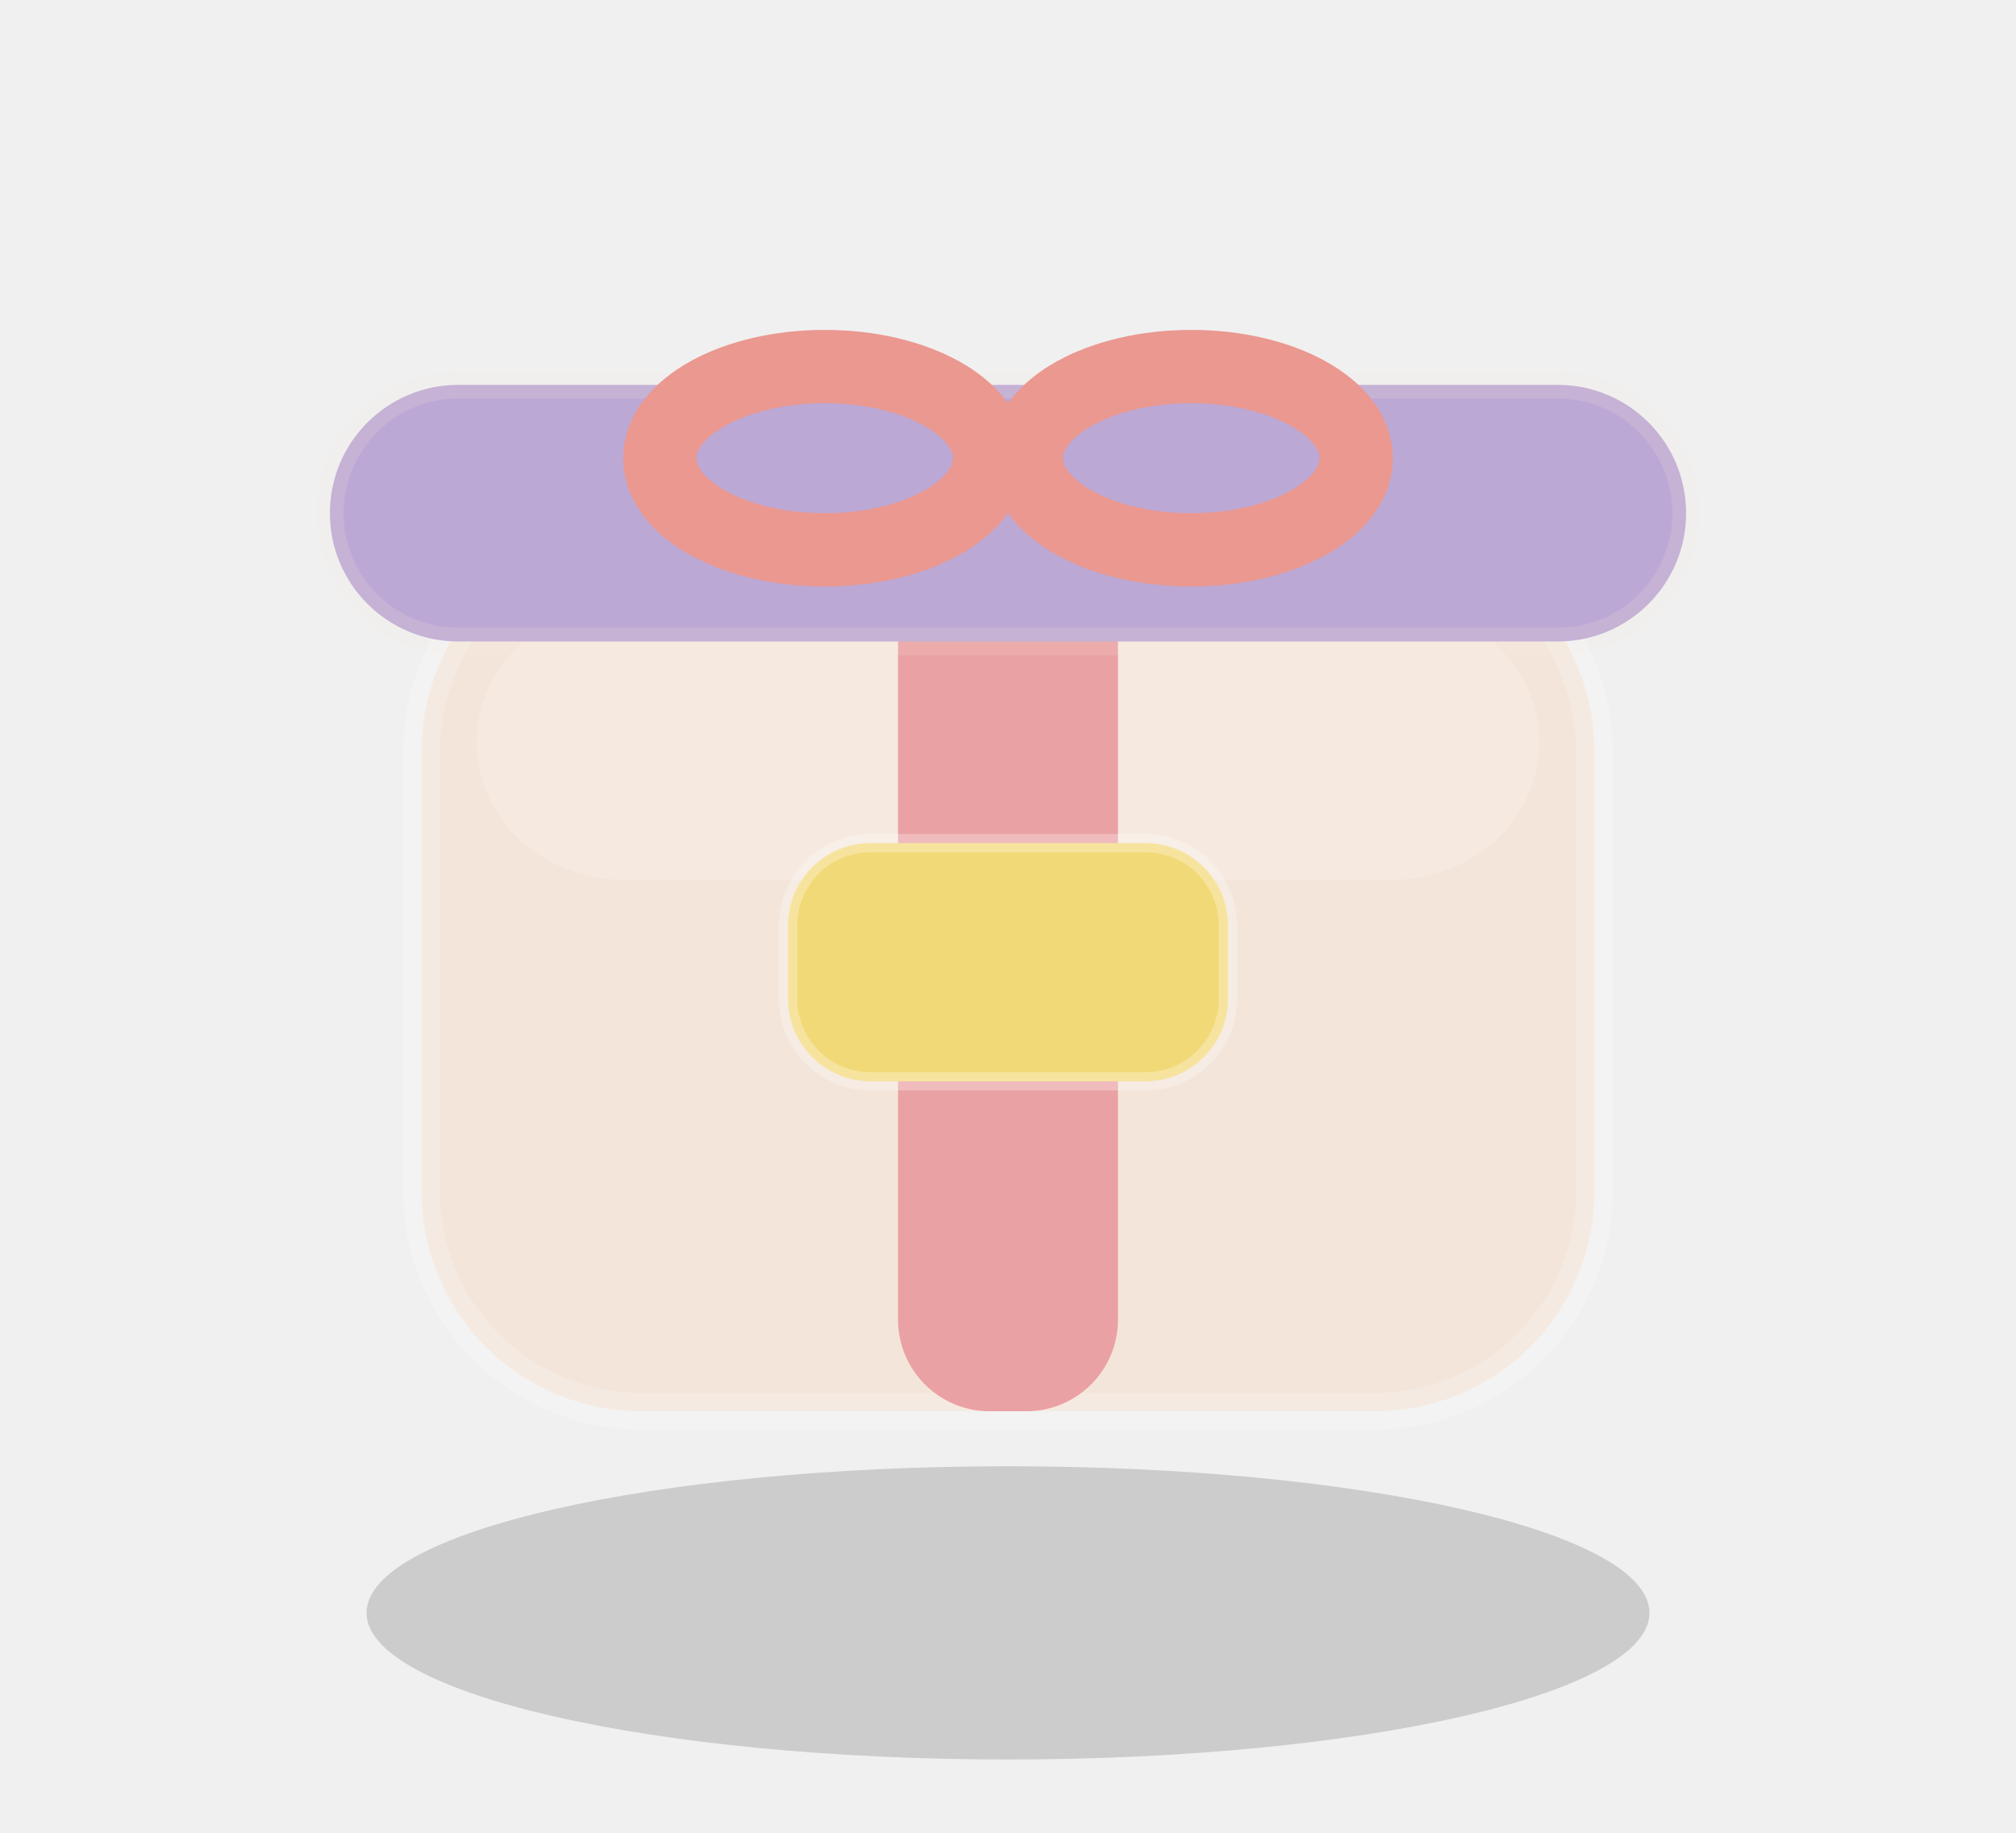
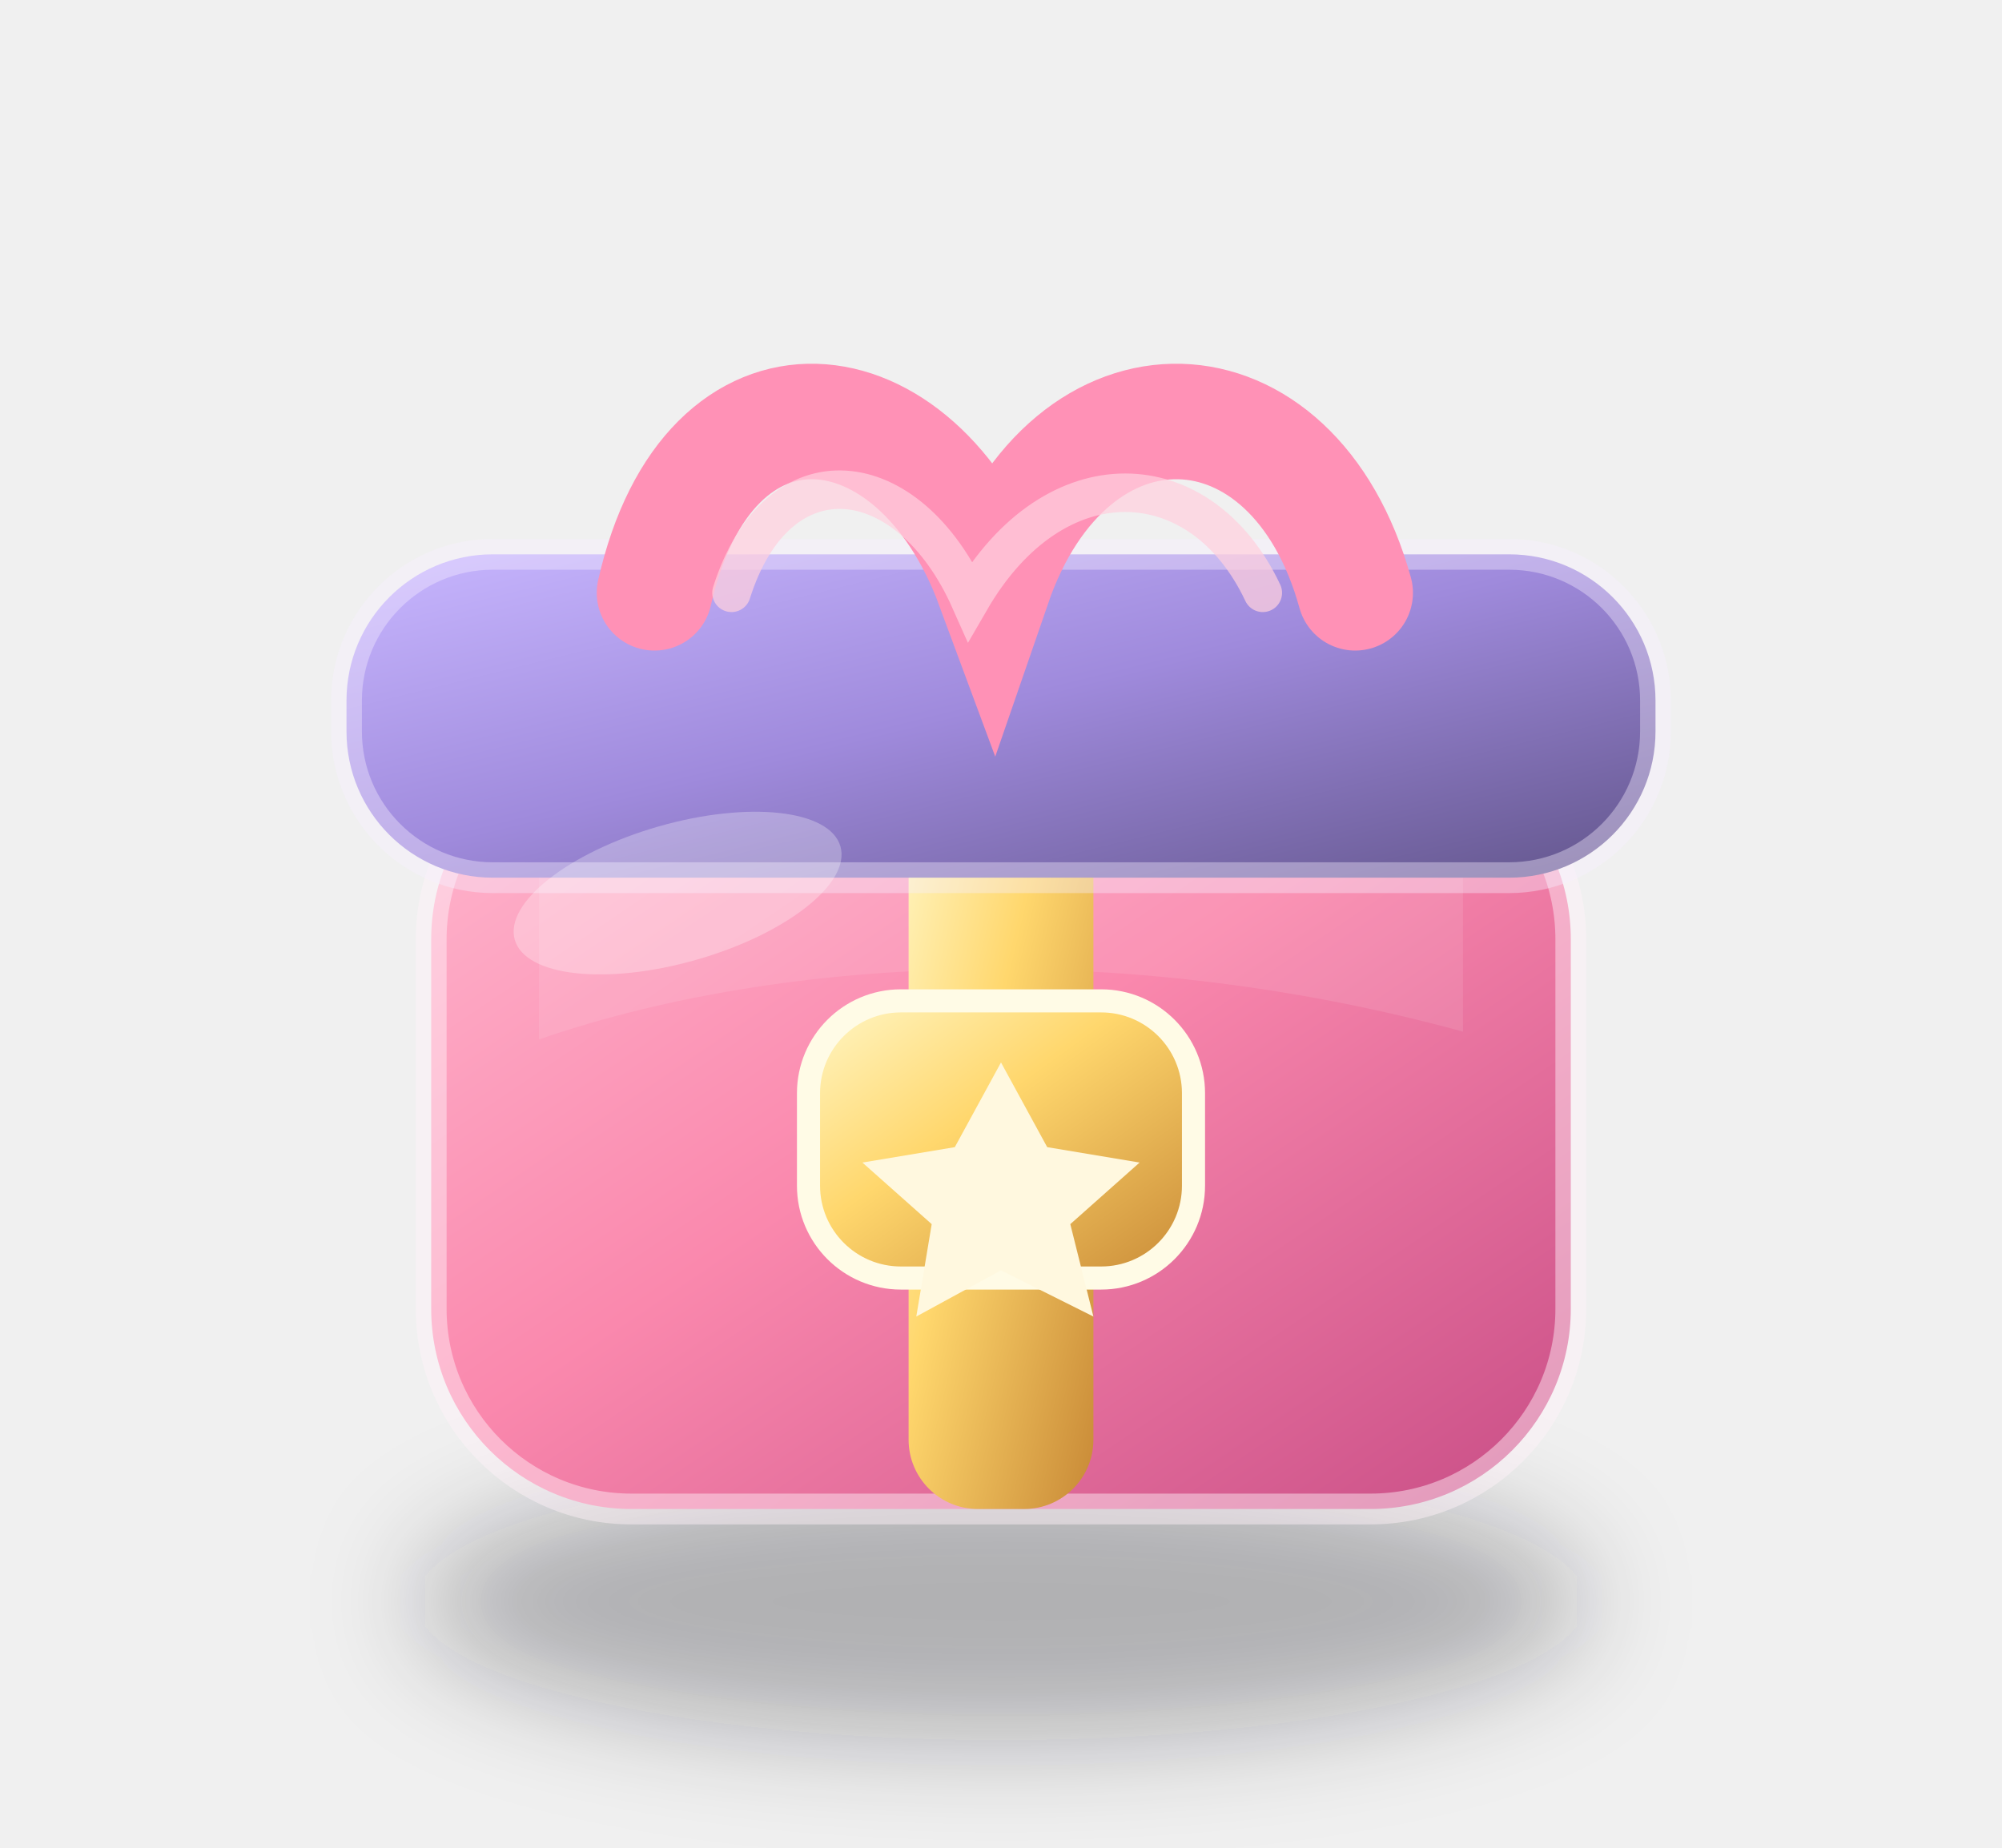
- <svg xmlns="http://www.w3.org/2000/svg" viewBox="0 0 220 200">
-   <ellipse cx="110" cy="176" rx="70" ry="16" fill="#000" opacity="0.15" />
-   <rect x="46" y="58" width="128" height="96" rx="24" fill="#f3e5da" stroke="#fff" stroke-opacity="0.18" stroke-width="4" />
-   <rect x="52" y="66" width="116" height="30" rx="16" fill="#fff" opacity="0.16" />
-   <rect x="98" y="58" width="24" height="96" rx="10" fill="#eaa1a3" />
-   <rect x="36" y="42" width="148" height="28" rx="14" fill="#bca8d4" stroke="#f7ecdf" stroke-opacity="0.15" stroke-width="3" />
-   <rect x="86" y="92" width="48" height="26" rx="9" fill="#f2d978" stroke="#fff" stroke-opacity="0.28" stroke-width="2" />
-   <ellipse cx="90" cy="50" rx="18" ry="10" fill="none" stroke="#ea9890" stroke-width="8" stroke-linecap="round" />
-   <ellipse cx="130" cy="50" rx="18" ry="10" fill="none" stroke="#ea9890" stroke-width="8" stroke-linecap="round" />
+ <svg xmlns="http://www.w3.org/2000/svg" viewBox="0 0 260 240">
+   <defs>
+     <linearGradient id="box" x1="0" y1="0" x2="1" y2="1">
+       <stop stop-color="#ffb8cf" />
+       <stop offset=".46" stop-color="#fa88ad" />
+       <stop offset="1" stop-color="#c84d86" />
+     </linearGradient>
+     <linearGradient id="lid" x1="0" y1="0" x2="1" y2="1">
+       <stop stop-color="#c8b7ff" />
+       <stop offset=".48" stop-color="#9f8adc" />
+       <stop offset="1" stop-color="#62558b" />
+     </linearGradient>
+     <linearGradient id="gold" x1="0" y1="0" x2="1" y2="1">
+       <stop stop-color="#fff7c8" />
+       <stop offset=".42" stop-color="#ffd76d" />
+       <stop offset="1" stop-color="#c88936" />
+     </linearGradient>
+     <filter id="sh" x="-40%" y="-40%" width="180%" height="180%">
+       <feGaussianBlur stdDeviation="7" />
+     </filter>
+   </defs>
+   <ellipse cx="130" cy="208" rx="76" ry="18" fill="#0b0815" opacity=".28" filter="url(#sh)" />
+   <rect x="56" y="96" width="148" height="100" rx="26" fill="url(#box)" stroke="#fff2f7" stroke-opacity=".46" stroke-width="4" />
+   <path d="M70 109 C108 95 154 96 190 110 L190 134 C150 123 105 123 70 135 Z" fill="#fff" opacity=".10" />
+   <rect x="118" y="96" width="24" height="100" rx="9" fill="url(#gold)" />
+   <rect x="45" y="72" width="170" height="42" rx="19" fill="url(#lid)" stroke="#f8f0ff" stroke-opacity=".38" stroke-width="4" />
+   <path d="M85 77 C92 46 119 49 129 76 C139 47 168 48 176 77" fill="none" stroke="#ff91b6" stroke-width="15" stroke-linecap="round" />
+   <path d="M95 77 C101 58 118 60 126 78 C137 59 156 60 164 77" fill="none" stroke="#ffd0de" stroke-width="5" stroke-linecap="round" opacity=".72" />
+   <rect x="105" y="130" width="50" height="36" rx="12" fill="url(#gold)" stroke="#fffbe6" stroke-width="3" />
+   <path d="M130 138 l6 11 12 2 -9 8 3 12 -12-6 -11 6 2-12 -9-8 12-2z" fill="#fff8df" />
+   <ellipse cx="88" cy="116" rx="22" ry="9" fill="#fff" opacity=".28" transform="rotate(-16 88 116)" />
</svg>
